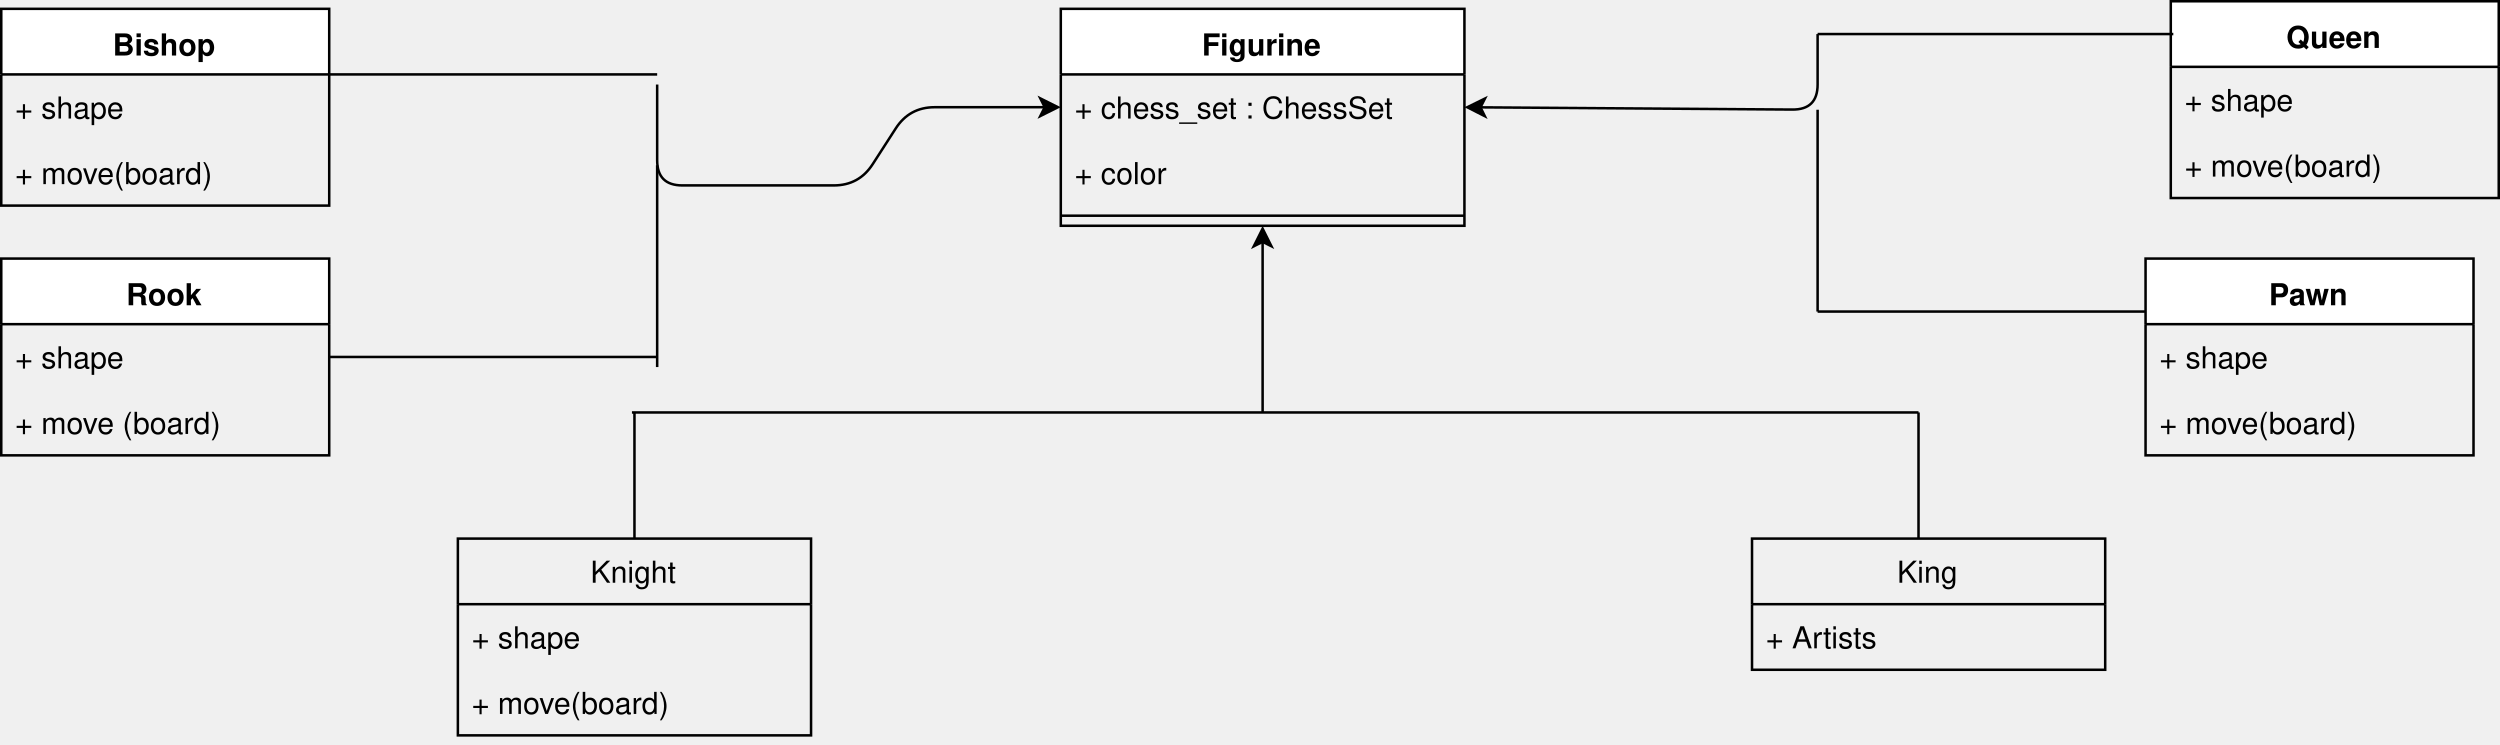
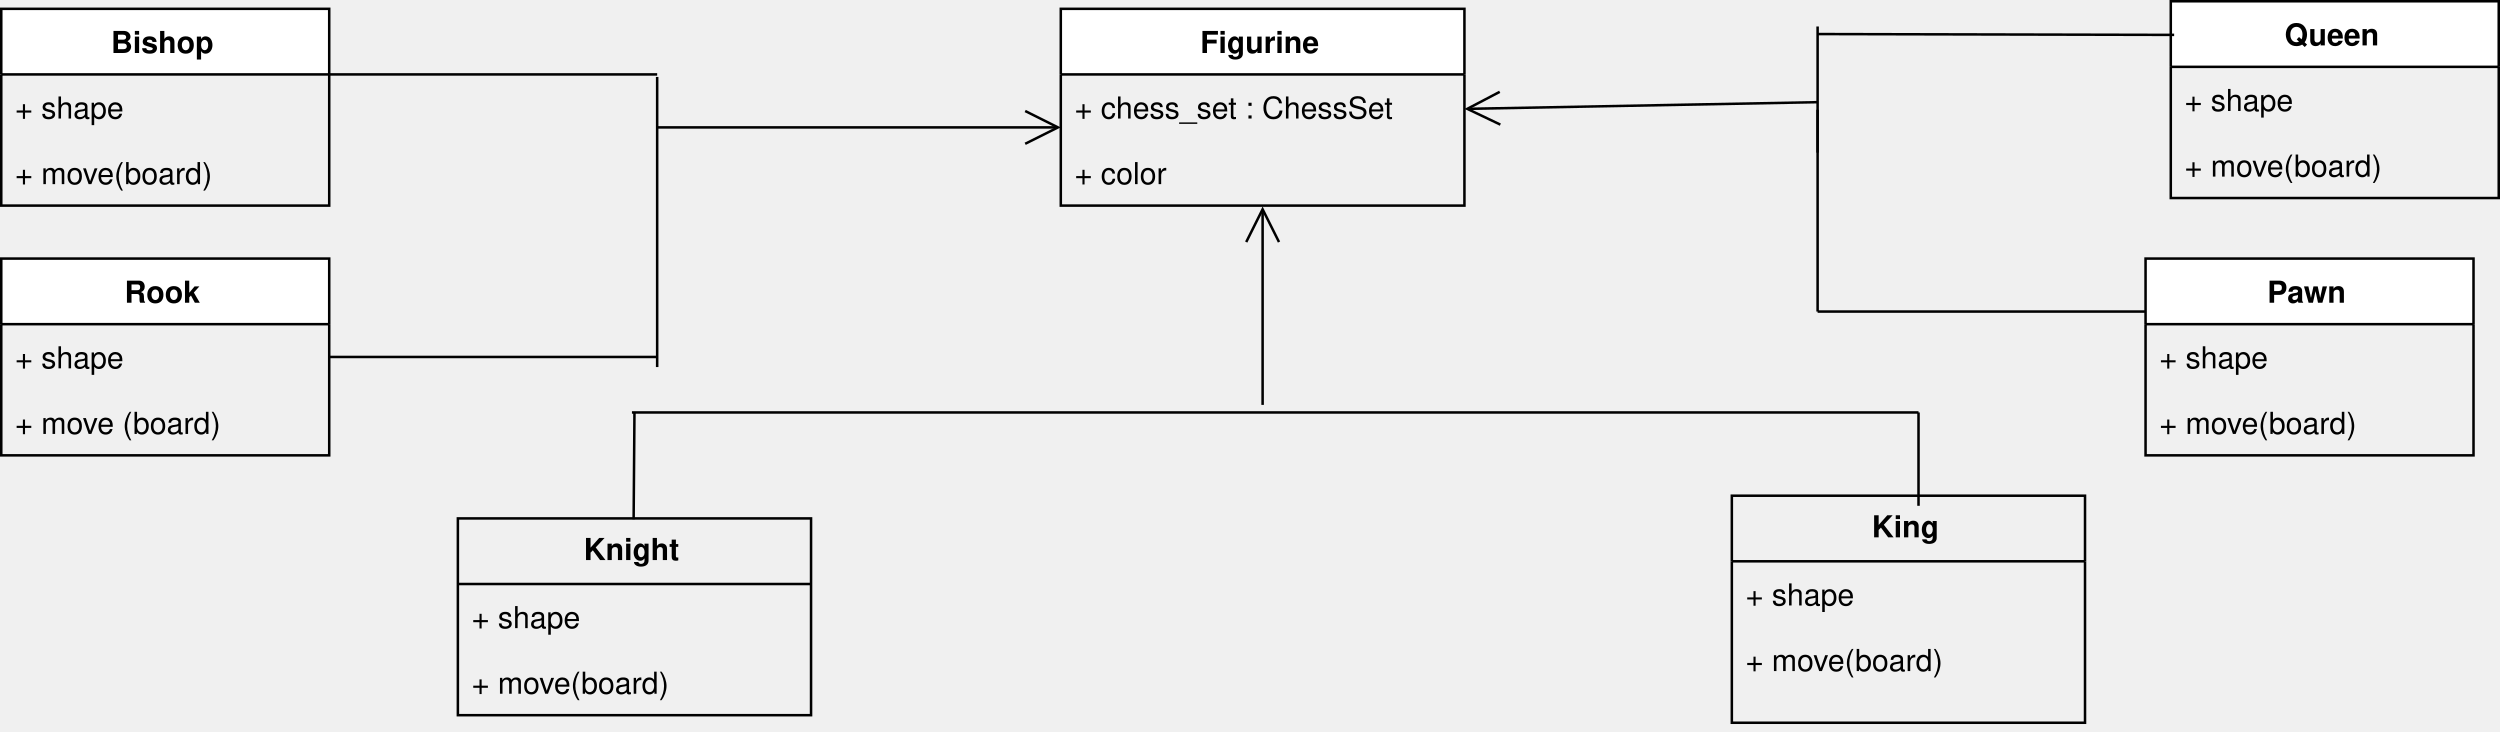
- <svg xmlns="http://www.w3.org/2000/svg" version="1.1" width="991px" height="295px" viewBox="-0.5 -0.5 991 295" content="&lt;mxfile modified=&quot;2019-06-29T19:15:40.814Z&quot; host=&quot;www.draw.io&quot; agent=&quot;Mozilla/5.0 (Windows NT 10.0; Win64; x64) AppleWebKit/537.36 (KHTML, like Gecko) Chrome/75.0.377.100 Safari/537.36&quot; etag=&quot;-86dk2wMxyOCuExJV0aK&quot; version=&quot;10.8.4&quot; type=&quot;device&quot;&gt;&lt;diagram id=&quot;kQmOHyRxjpPGJswURvqx&quot; name=&quot;Page-1&quot;&gt;7Zxdb6M4FIZ/TaTdi674CAEum2S6K83MKjNdaWeuVi64iVUHR8Zpkvn1ewATAoYEaEjSGaSqxQfjwHnOef1FOjAny+2fHK0Wn5mP6cDQ/O3AnA4MQzfdIfyJLLvEYg/txDDnxJeVMsMj+YGlUZPWNfFxmKsoGKOCrPJGjwUB9kTOhjhnm3y1Z0bzn7pCc6wYHj1EVeu/xBeLxGo5Zmb/C5P5Qn7yUJcnliitKx8kXCCfbQ5M5oeBOeGMieRouZ1gGvkudUty3UPF2f19cRyIOhe4X7bj3evTN+YPp/h1Nn74+067M5JWXhFdy+cdk3DBVvKWxS51Q7ghS4oCKI2fWSAe5RkdyoiSeQDHHtwI5mB4xVwQ8OC9PCGgPXPsLQj1P6EdW0e3GwrkvaSl8YJx8gOaRVS2Cae5kMFgjHI1HqMrwayBleMQ6sxSH+gF02e0zVX8hEIhDR6jFK1C8rR/jCXicxKMmRBsKStJ58Dj4G2l1/U9S8gBzJZY8B1UkRcMJf1dvrjJQkk3pW1xEEa2IyNYRu9833BGGA4k5AbATQX4wBgn0bnCCnV4bhHT4OwFTxhlgHcasCQMCKUFUxoJFD+LyjgIV8gjwfxTXGc6zCxf5eNHJgbXPtM4XRbE93EQMWQCCZQAi+isGAlE7B9rDD/gxYn2hzWw4MYnUNazMvxE1bmYsACeBZGYHYZo2OAoIuqBrk4glb7EDaFbC3da7+y4Xa2C9xI8/NsTQ9z/vad+ZuqWcWXqIwX6V8Zeek3vRtNhjHNlUbd7UT9reo9uW9Qd94iow59e17sBf3VddxTuH4P4Y2squ/ZmyS4Jk/eq4vtL0rS2Ssbmw0vKeFVa9zLeLpudxjJehruzbNb7sfnlqZdp+EWpm7pC/YHM15wEaor3A/SWA/TR6VWXUQl0pzPo6jpbkureAofhfyGGLhye/R5+TyLLI1b79D7zT2W+WREVRwS/LAq6S/1hVRTE6HrgZwZepvUXBT5UtV6hTElML6Gc7jDorRAvARbFGdN/IuTTO13hbqrczRLGFD1hOmMhEYRF7fOkboH91fCm4/CTqt4RXbssnQt0ceDfR5tQUU9NURgSL+pWxTLtcsEBfPct8jckiyx+Pzw3TTvTpLTLdZLYV/auarnU0KCnn+M2vj9wtlXi69TGMUWCvObvroyA/IRZFFJZB+4UVthSrGkLIVtzD8uLjIM9r0I7tptvJ1XgtJ3EDUo7cTjsH7p9hFjqCP8j5FzdcV4/XT8Y09kpu6bT9bQXOHv+W2XqHnXn9yDLIQhk36E3VXxLK4+BW5myj9QVuGOSn6bcgd5viTiQeyh9T/UdjjOxjwoNtF6aElk8cv8Vc+PLiPq+nWIGN1V1wy2s3GmFhjqW9VHZQl2TKKhL9GqkXO24g+uScrQTDXVMyi5bYvuZSCkObptTVydlKaS+rDH0VDXHSv2a2Inxk1sAbNpqX3rZTWv1LYV+u+Mtg6ckhW5329qu2t/q9zs6xH71TWtbfTtlhja9sJ9L2J3CYO0GXkcqmyX1yv6GFLdvW9mdsmF2r+wdY7+6sjs1tjdqL4DvC/GCSLYa3n4BvPZSt1Hu5svM4OzCXnXbCZxtFroBvd4EDuig3UE1Gfm179fJfesEDpIGzzo5dJrttJQsu2XbLJrm5CNNH9knYi0uzTAn8BzR8OPcAVg1gntfAVgchxTb6XgBwVEXEJrFSF2gt8Kp9aaYMmAsNtQ1qbKJf0+qvtZeCpTbrH9/f6B0O+/f0agdJ1M73k7XnIxfjJNenLq2BaU01DWpsq9f/kykFAc7xplIacZlSZ315Z5fdG5ThGi37Af336HfB4NbKxiazm2UoNO1o/dlFt9TOlF/WPSHWwjdRnMnKGb/PSCpnv0LBvPD/w==&lt;/diagram&gt;&lt;/mxfile&gt;">
+ <svg xmlns="http://www.w3.org/2000/svg" version="1.1" width="991px" height="290px" viewBox="-0.5 -0.5 991 290" content="&lt;mxfile modified=&quot;2019-06-30T14:25:27.968Z&quot; host=&quot;www.draw.io&quot; agent=&quot;Mozilla/5.0 (Windows NT 10.0; Win64; x64) AppleWebKit/537.36 (KHTML, like Gecko) Chrome/75.0.377.100 Safari/537.36&quot; etag=&quot;F4PqI0hL3wutdr0Ct1Jm&quot; version=&quot;10.8.4&quot; type=&quot;device&quot;&gt;&lt;diagram id=&quot;NSoxjl9bCCNwerd6tGi3&quot; name=&quot;Page-1&quot;&gt;7Zzdc5s4EMD/Gs/0Hq7Dh8H2Y2w312mTm1z80Papo4BiNAHkATm2+9ffApL5ECRgA249zHgSaxGytL/ValnJHukLb/9PgDbOPbWxO9IUez/SlyNNU1VNgX+R5JBIjCkXrANi80qpYEV+YS4U1bbExmGuIqPUZWSTF1rU97HFcjIUBHSXr/ZM3fynbtAaS4KVhVxZ+o3YzEmkY1VP5Z8xWTv8k7UZv8FDoi4fSOggm+4yIv3TSF8ElLLknbdfYDfSnVBLct9txdVjvwLsszo33H95NdXd0+Hb9/vPr//+8Jb7R/o3b+UVuVs+3jkJHbrhXWYHoYZwRzwX+VCaP1OfrfgVFcrIJWsf3lvQERyA4BUHjIAGb/gFBu3pc8shrn2HDnQbdTdkyHoRpblDA/ILmkUubxMuB4wbg2bmaqyiO0GsgDTAIdR5EDpQC6J7tM9VvEMh4wKLui7ahOTpOAwPBWvizylj1OOVuHJgOHhfqXX1yBLmAKYeZsEBqnBz52ayS01H1blBOBmzmUy5xXJrXR8bSonCGw61AWBNAjzS5ok1brBEGcbJYu0H9AUvqEsB59KnCXbiugWRIO/iZ1bJPdwgi/jru7jOcpxKHvnwIxGFe5/deHo4xLaxHzGjDDGUAIpobCjxWawfYw4v0OJC+WiMDOj4AspqWoZXVD1gC+rDWBCJWWGgv8ORBdQDWz1hKmmDqdbCLeq1jluvwO2Bgj88URTYfw3QW4ZuaBeGPpagP1L6Mrjwlly4qtQE3JkTNwYn3up8Hv/eTtx8w4nDv8GPd8P94n58InH/6scf28CTn+eiS8zkj/Pa4oYpv0XMasWQ8Y779OLTwYu3Opsnjb14Ge7OZvNsCMV7h17mwnuFLrJWGeq3ZL0NiC/P8CEeP82zj0VGrTrFYvbp11U5iZbMdMvBYfgzxLCAw9Bv4O8ikqywvKIPE//dZ3Cl3CjecPdlVtDdzK/KtFkxugF4y8DLXH2/wOVwXaKMffsm2oPIhNPMEw4Z7wn7HmkcVJmUfnD9R++X+2zhkHOf2Jb2LArOE3pBt4GFm6+kGX0aJeoUsgC7iJHXfDfKdMw/4SEyqdSHH7d3xPQV+ymiiaT7/K7srkaxISMf5qtmoSFY9daYSQ3FyI/DPsMKyqL6JlZQl+jFSBnK2wquS2pivtNQ16TKAvJrIlVUsKYofyYpTQ6i/9tiWKmGCLqdCHoqAF9uW7IqZh6SIadFS1rz8LjX3KZwtkM6pE/sF09pa/KG9APaDZ68NU9ejM4uvlepybvRg2c/a4rrv7lnr9qdHjx7h9gv79nPTn/40I0k/6EoUyGIUyAfVXMiBGkeJC4dsqUHHBAYTbQqNMyOJE8wJyysPT3KFVLcp2ZHpOWh5we5a0+OSJy0tkAVG+qa1NUnR9oiVWxo3C8oXc6NXBeo4yom4pvZaZy0YjZs1i+nsgTHNXNSx2o7oKSGuiZVlpm4JlKygo12SAkL6AuU/GT5FaJ7CdZwOu79vIE5NfM2Mat5XGqmVJvfed9cGA45t/sAqTc/5dzrUSn9rWPOQ96gI+x1T8jpXeUH9WbPhHQTqxokt8RNUwfii6Kq1sFafDxH0vLCaxR8Z911t3jgrdhOx+vuuFko25BYJg1kZJNAx2sVCaC6pGvkeqpOGnVgEoZSiMXME23ClBIGPRtFs6j5VKNQR7m8oNGjUfTnJ6SUQks2Me3ZJMp2fq7pQarI6dS5K+Wi2uIExfT3BJLq6Y8y6J/+Bw==&lt;/diagram&gt;&lt;/mxfile&gt;">
  <defs>
    <clipPath id="mx-clip-4-34-122-26-0">
      <rect x="4" y="34" width="122" height="26" />
    </clipPath>
    <clipPath id="mx-clip-4-60-122-26-0">
      <rect x="4" y="60" width="122" height="26" />
    </clipPath>
    <clipPath id="mx-clip-4-133-122-26-0">
      <rect x="4" y="133" width="122" height="26" />
    </clipPath>
    <clipPath id="mx-clip-4-159-122-26-0">
      <rect x="4" y="159" width="122" height="26" />
    </clipPath>
-     <clipPath id="mx-clip-185-244-132-26-0">
-       <rect x="185" y="244" width="132" height="26" />
+     <clipPath id="mx-clip-185-236-132-26-0">
+       <rect x="185" y="236" width="132" height="26" />
    </clipPath>
-     <clipPath id="mx-clip-185-270-132-26-0">
-       <rect x="185" y="270" width="132" height="26" />
+     <clipPath id="mx-clip-185-262-132-26-0">
+       <rect x="185" y="262" width="132" height="26" />
    </clipPath>
    <clipPath id="mx-clip-424-34-152-26-0">
      <rect x="424" y="34" width="152" height="26" />
    </clipPath>
    <clipPath id="mx-clip-424-60-152-26-0">
      <rect x="424" y="60" width="152" height="26" />
-     </clipPath>
-     <clipPath id="mx-clip-698-244-132-26-0">
-       <rect x="698" y="244" width="132" height="26" />
    </clipPath>
    <clipPath id="mx-clip-864-31-122-26-0">
      <rect x="864" y="31" width="122" height="26" />
    </clipPath>
    <clipPath id="mx-clip-864-57-122-26-0">
      <rect x="864" y="57" width="122" height="26" />
    </clipPath>
    <clipPath id="mx-clip-854-133-122-26-0">
      <rect x="854" y="133" width="122" height="26" />
    </clipPath>
    <clipPath id="mx-clip-854-159-122-26-0">
      <rect x="854" y="159" width="122" height="26" />
    </clipPath>
+     <clipPath id="mx-clip-690-227-132-26-0">
+       <rect x="690" y="227" width="132" height="26" />
+     </clipPath>
+     <clipPath id="mx-clip-690-253-132-38-0">
+       <rect x="690" y="253" width="132" height="38" />
+     </clipPath>
  </defs>
  <g>
    <path d="M 0 29 L 0 3 L 130 3 L 130 29" fill="#ffffff" stroke="#000000" stroke-miterlimit="10" pointer-events="none" />
    <path d="M 0 29 L 0 81 L 130 81 L 130 29" fill="none" stroke="#000000" stroke-miterlimit="10" pointer-events="none" />
    <path d="M 0 29 L 130 29" fill="none" stroke="#000000" stroke-miterlimit="10" pointer-events="none" />
    <g fill="#000000" font-family="'Helvetica'" font-weight="bold" text-anchor="middle" font-size="12px">
-       <text x="64.5" y="21.5">Bishop</text>
+       <text x="63.83" y="20.5">Bishop</text>
    </g>
    <g fill="#000000" font-family="'Helvetica'" clip-path="url(#mx-clip-4-34-122-26-0)" font-size="12px">
      <text x="5.5" y="46.5">+ shape</text>
    </g>
    <g fill="#000000" font-family="'Helvetica'" clip-path="url(#mx-clip-4-60-122-26-0)" font-size="12px">
      <text x="5.5" y="72.5">+ move(board)</text>
    </g>
    <path d="M 0 128 L 0 102 L 130 102 L 130 128" fill="#ffffff" stroke="#000000" stroke-miterlimit="10" pointer-events="none" />
    <path d="M 0 128 L 0 180 L 130 180 L 130 128" fill="none" stroke="#000000" stroke-miterlimit="10" pointer-events="none" />
    <path d="M 0 128 L 130 128" fill="none" stroke="#000000" stroke-miterlimit="10" pointer-events="none" />
    <g fill="#000000" font-family="'Helvetica'" font-weight="bold" text-anchor="middle" font-size="12px">
-       <text x="64.5" y="120.5">Rook</text>
+       <text x="63.83" y="119.5">Rook</text>
    </g>
    <g fill="#000000" font-family="'Helvetica'" clip-path="url(#mx-clip-4-133-122-26-0)" font-size="12px">
      <text x="5.5" y="145.5">+ shape</text>
    </g>
    <g fill="#000000" font-family="'Helvetica'" clip-path="url(#mx-clip-4-159-122-26-0)" font-size="12px">
      <text x="5.5" y="171.5">+ move (board)</text>
    </g>
-     <path d="M 181 239 L 181 213 L 321 213 L 321 239" fill="none" stroke="#000000" stroke-miterlimit="10" pointer-events="none" />
-     <path d="M 181 239 L 181 291 L 321 291 L 321 239" fill="none" stroke="#000000" stroke-miterlimit="10" pointer-events="none" />
-     <path d="M 181 239 L 321 239" fill="none" stroke="#000000" stroke-miterlimit="10" pointer-events="none" />
-     <g fill="#000000" font-family="'Helvetica'" text-anchor="middle" font-size="12px">
-       <text x="250.5" y="230.5">Knight</text>
+     <path d="M 181 231 L 181 205 L 321 205 L 321 231" fill="none" stroke="#000000" stroke-miterlimit="10" pointer-events="none" />
+     <path d="M 181 231 L 181 283 L 321 283 L 321 231" fill="none" stroke="#000000" stroke-miterlimit="10" pointer-events="none" />
+     <path d="M 181 231 L 321 231" fill="none" stroke="#000000" stroke-miterlimit="10" pointer-events="none" />
+     <g fill="#000000" font-family="'Helvetica'" font-weight="bold" text-anchor="middle" font-size="12px">
+       <text x="249.83" y="221.5">Knight</text>
    </g>
-     <g fill="#000000" font-family="'Helvetica'" clip-path="url(#mx-clip-185-244-132-26-0)" font-size="12px">
-       <text x="186.5" y="256.5">+ shape</text>
+     <g fill="#000000" font-family="'Helvetica'" clip-path="url(#mx-clip-185-236-132-26-0)" font-size="12px">
+       <text x="186.5" y="248.5">+ shape</text>
    </g>
-     <g fill="#000000" font-family="'Helvetica'" clip-path="url(#mx-clip-185-270-132-26-0)" font-size="12px">
-       <text x="186.5" y="282.5">+ move(board)</text>
+     <g fill="#000000" font-family="'Helvetica'" clip-path="url(#mx-clip-185-262-132-26-0)" font-size="12px">
+       <text x="186.5" y="274.5">+ move(board)</text>
    </g>
    <path d="M 420 29 L 420 3 L 580 3 L 580 29" fill="#ffffff" stroke="#000000" stroke-miterlimit="10" pointer-events="none" />
-     <path d="M 420 29 L 420 89 L 580 89 L 580 29" fill="none" stroke="#000000" stroke-miterlimit="10" pointer-events="none" />
+     <path d="M 420 29 L 420 81 L 580 81 L 580 29" fill="none" stroke="#000000" stroke-miterlimit="10" pointer-events="none" />
    <path d="M 420 29 L 580 29" fill="none" stroke="#000000" stroke-miterlimit="10" pointer-events="none" />
    <g fill="#000000" font-family="'Helvetica'" font-weight="bold" text-anchor="middle" font-size="12px">
-       <text x="499.5" y="21.5">Figurine</text>
+       <text x="498.83" y="20.5">Figurine</text>
    </g>
    <g fill="#000000" font-family="'Helvetica'" clip-path="url(#mx-clip-424-34-152-26-0)" font-size="12px">
      <text x="425.5" y="46.5">+ chess_set : ChessSet</text>
    </g>
    <g fill="#000000" font-family="'Helvetica'" clip-path="url(#mx-clip-424-60-152-26-0)" font-size="12px">
      <text x="425.5" y="72.5">+ color</text>
    </g>
-     <path d="M 420 85 L 580 85" fill="none" stroke="#000000" stroke-miterlimit="10" pointer-events="none" />
-     <path d="M 500 163 L 500 95.37" fill="none" stroke="#000000" stroke-miterlimit="10" pointer-events="none" />
-     <path d="M 500 90.12 L 503.5 97.12 L 500 95.37 L 496.5 97.12 Z" fill="#000000" stroke="#000000" stroke-miterlimit="10" pointer-events="none" />
-     <path d="M 694 239 L 694 213 L 834 213 L 834 239" fill="none" stroke="#000000" stroke-miterlimit="10" pointer-events="none" />
-     <path d="M 694 239 L 694 265 L 834 265 L 834 239" fill="none" stroke="#000000" stroke-miterlimit="10" pointer-events="none" />
-     <path d="M 694 239 L 834 239" fill="none" stroke="#000000" stroke-miterlimit="10" pointer-events="none" />
-     <g fill="#000000" font-family="'Helvetica'" text-anchor="middle" font-size="12px">
-       <text x="763.5" y="230.5">King</text>
-     </g>
-     <g fill="#000000" font-family="'Helvetica'" clip-path="url(#mx-clip-698-244-132-26-0)" font-size="12px">
-       <text x="699.5" y="256.5">+ Artists</text>
-     </g>
-     <path d="M 251 213 L 251 163" fill="none" stroke="#000000" stroke-miterlimit="10" pointer-events="none" />
+     <path d="M 250.67 205.33 L 251 163" fill="none" stroke="#000000" stroke-miterlimit="10" pointer-events="none" />
    <path d="M 250 163 L 760 163" fill="none" stroke="#000000" stroke-miterlimit="10" pointer-events="none" />
-     <path d="M 760 213 L 760 163" fill="none" stroke="#000000" stroke-miterlimit="10" pointer-events="none" />
+     <path d="M 760 200 L 760 163" fill="none" stroke="#000000" stroke-miterlimit="10" pointer-events="none" />
    <path d="M 860 26 L 860 0 L 990 0 L 990 26" fill="#ffffff" stroke="#000000" stroke-miterlimit="10" pointer-events="none" />
    <path d="M 860 26 L 860 78 L 990 78 L 990 26" fill="none" stroke="#000000" stroke-miterlimit="10" pointer-events="none" />
    <path d="M 860 26 L 990 26" fill="none" stroke="#000000" stroke-miterlimit="10" pointer-events="none" />
    <g fill="#000000" font-family="'Helvetica'" font-weight="bold" text-anchor="middle" font-size="12px">
-       <text x="924.5" y="18.5">Queen</text>
+       <text x="923.83" y="17.5">Queen</text>
    </g>
    <g fill="#000000" font-family="'Helvetica'" clip-path="url(#mx-clip-864-31-122-26-0)" font-size="12px">
      <text x="865.5" y="43.5">+ shape</text>
    </g>
    <g fill="#000000" font-family="'Helvetica'" clip-path="url(#mx-clip-864-57-122-26-0)" font-size="12px">
      <text x="865.5" y="69.5">+ move(board)</text>
    </g>
    <path d="M 850 128 L 850 102 L 980 102 L 980 128" fill="#ffffff" stroke="#000000" stroke-miterlimit="10" pointer-events="none" />
    <path d="M 850 128 L 850 180 L 980 180 L 980 128" fill="none" stroke="#000000" stroke-miterlimit="10" pointer-events="none" />
    <path d="M 850 128 L 980 128" fill="none" stroke="#000000" stroke-miterlimit="10" pointer-events="none" />
    <g fill="#000000" font-family="'Helvetica'" font-weight="bold" text-anchor="middle" font-size="12px">
-       <text x="914.5" y="120.5">Pawn</text>
+       <text x="913.83" y="119.5">Pawn</text>
    </g>
    <g fill="#000000" font-family="'Helvetica'" clip-path="url(#mx-clip-854-133-122-26-0)" font-size="12px">
      <text x="855.5" y="145.5">+ shape</text>
    </g>
    <g fill="#000000" font-family="'Helvetica'" clip-path="url(#mx-clip-854-159-122-26-0)" font-size="12px">
      <text x="855.5" y="171.5">+ move(board)</text>
    </g>
-     <path d="M 720 13 L 720 33 Q 720 43 710 42.93 L 586.37 42.05" fill="none" stroke="#000000" stroke-miterlimit="10" pointer-events="none" />
-     <path d="M 581.12 42.01 L 588.14 38.56 L 586.37 42.05 L 588.09 45.56 Z" fill="#000000" stroke="#000000" stroke-miterlimit="10" pointer-events="none" />
-     <path d="M 720 13 L 861 13" fill="none" stroke="#000000" stroke-miterlimit="10" pointer-events="none" />
+     <path d="M 720 13 L 861.33 13.33" fill="none" stroke="#000000" stroke-miterlimit="10" pointer-events="none" />
    <path d="M 720 123 L 850 123" fill="none" stroke="#000000" stroke-miterlimit="10" pointer-events="none" />
    <path d="M 720 123 L 720 43" fill="none" stroke="#000000" stroke-miterlimit="10" pointer-events="none" />
    <path d="M 130 29 L 260 29" fill="none" stroke="#000000" stroke-miterlimit="10" pointer-events="none" />
    <path d="M 130 141 L 260 141" fill="none" stroke="#000000" stroke-miterlimit="10" pointer-events="none" />
-     <path d="M 260 145 L 260 65" fill="none" stroke="#000000" stroke-miterlimit="10" pointer-events="none" />
-     <path d="M 260 33 L 260 63 Q 260 73 270 73 L 330 73 Q 340 73 345.42 64.6 L 354.58 50.4 Q 360 42 370 42 L 413.63 42" fill="none" stroke="#000000" stroke-miterlimit="10" pointer-events="none" />
-     <path d="M 418.88 42 L 411.88 45.5 L 413.63 42 L 411.88 38.5 Z" fill="#000000" stroke="#000000" stroke-miterlimit="10" pointer-events="none" />
+     <path d="M 260 145 L 260 30" fill="none" stroke="#000000" stroke-miterlimit="10" pointer-events="none" />
+     <path d="M 686 222 L 686 196 L 826 196 L 826 222" fill="none" stroke="#000000" stroke-miterlimit="10" pointer-events="none" />
+     <path d="M 686 222 L 686 286 L 826 286 L 826 222" fill="none" stroke="#000000" stroke-miterlimit="10" pointer-events="none" />
+     <path d="M 686 222 L 826 222" fill="none" stroke="#000000" stroke-miterlimit="10" pointer-events="none" />
+     <g fill="#000000" font-family="'Helvetica'" font-weight="bold" text-anchor="middle" font-size="12px">
+       <text x="754.83" y="212.5">King</text>
+     </g>
+     <g fill="#000000" font-family="'Helvetica'" clip-path="url(#mx-clip-690-227-132-26-0)" font-size="12px">
+       <text x="691.5" y="239.5">+ shape</text>
+     </g>
+     <g fill="#000000" font-family="'Helvetica'" clip-path="url(#mx-clip-690-253-132-38-0)" font-size="12px">
+       <text x="691.5" y="265.5">+ move(board)</text>
+     </g>
+     <path d="M 260 50 L 417.76 50" fill="none" stroke="#000000" stroke-miterlimit="10" pointer-events="none" />
+     <path d="M 405.88 56.5 L 418.88 50 L 405.88 43.5" fill="none" stroke="#000000" stroke-miterlimit="10" pointer-events="none" />
+     <path d="M 500 160 L 500 83.57" fill="none" stroke="#000000" stroke-miterlimit="10" pointer-events="none" />
+     <path d="M 506.5 95.45 L 500 82.45 L 493.5 95.45" fill="none" stroke="#000000" stroke-miterlimit="10" pointer-events="none" />
+     <path d="M 720 40 L 582.24 42.62" fill="none" stroke="#000000" stroke-miterlimit="10" pointer-events="none" />
+     <path d="M 593.99 35.9 L 581.12 42.65 L 594.24 48.9" fill="none" stroke="#000000" stroke-miterlimit="10" pointer-events="none" />
+     <path d="M 720 60 L 720 10" fill="none" stroke="#000000" stroke-miterlimit="10" pointer-events="none" />
  </g>
</svg>
